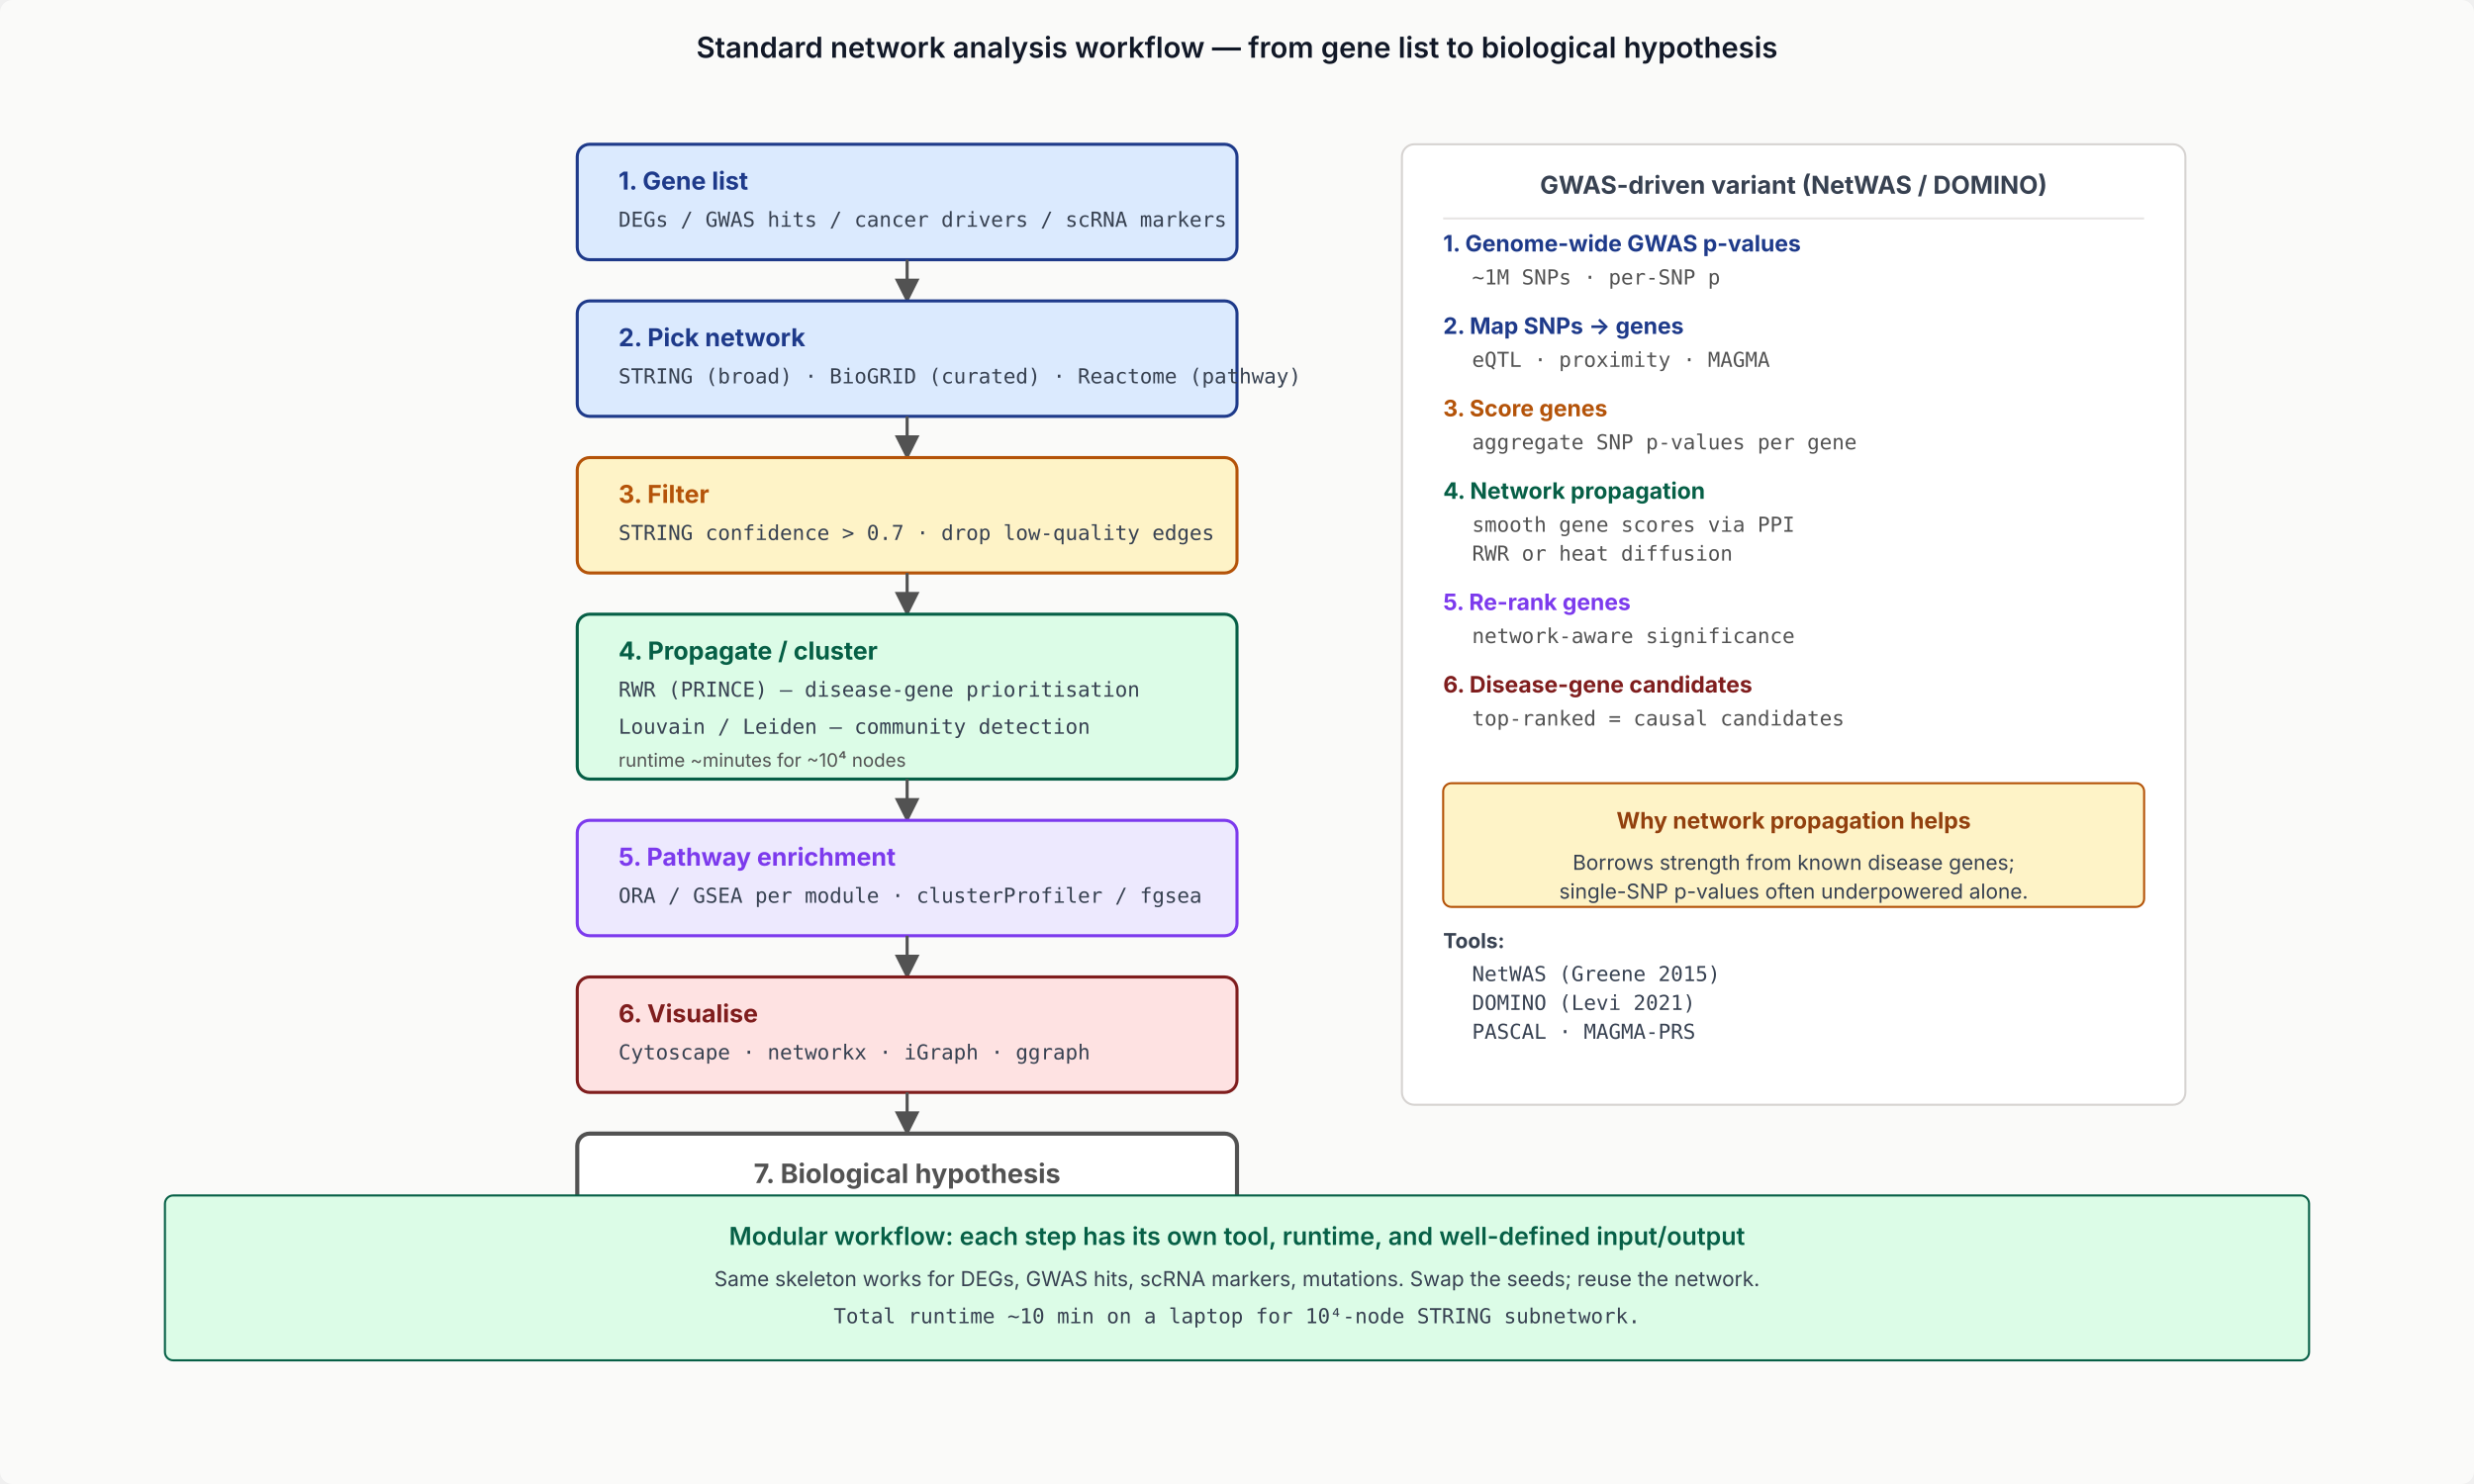
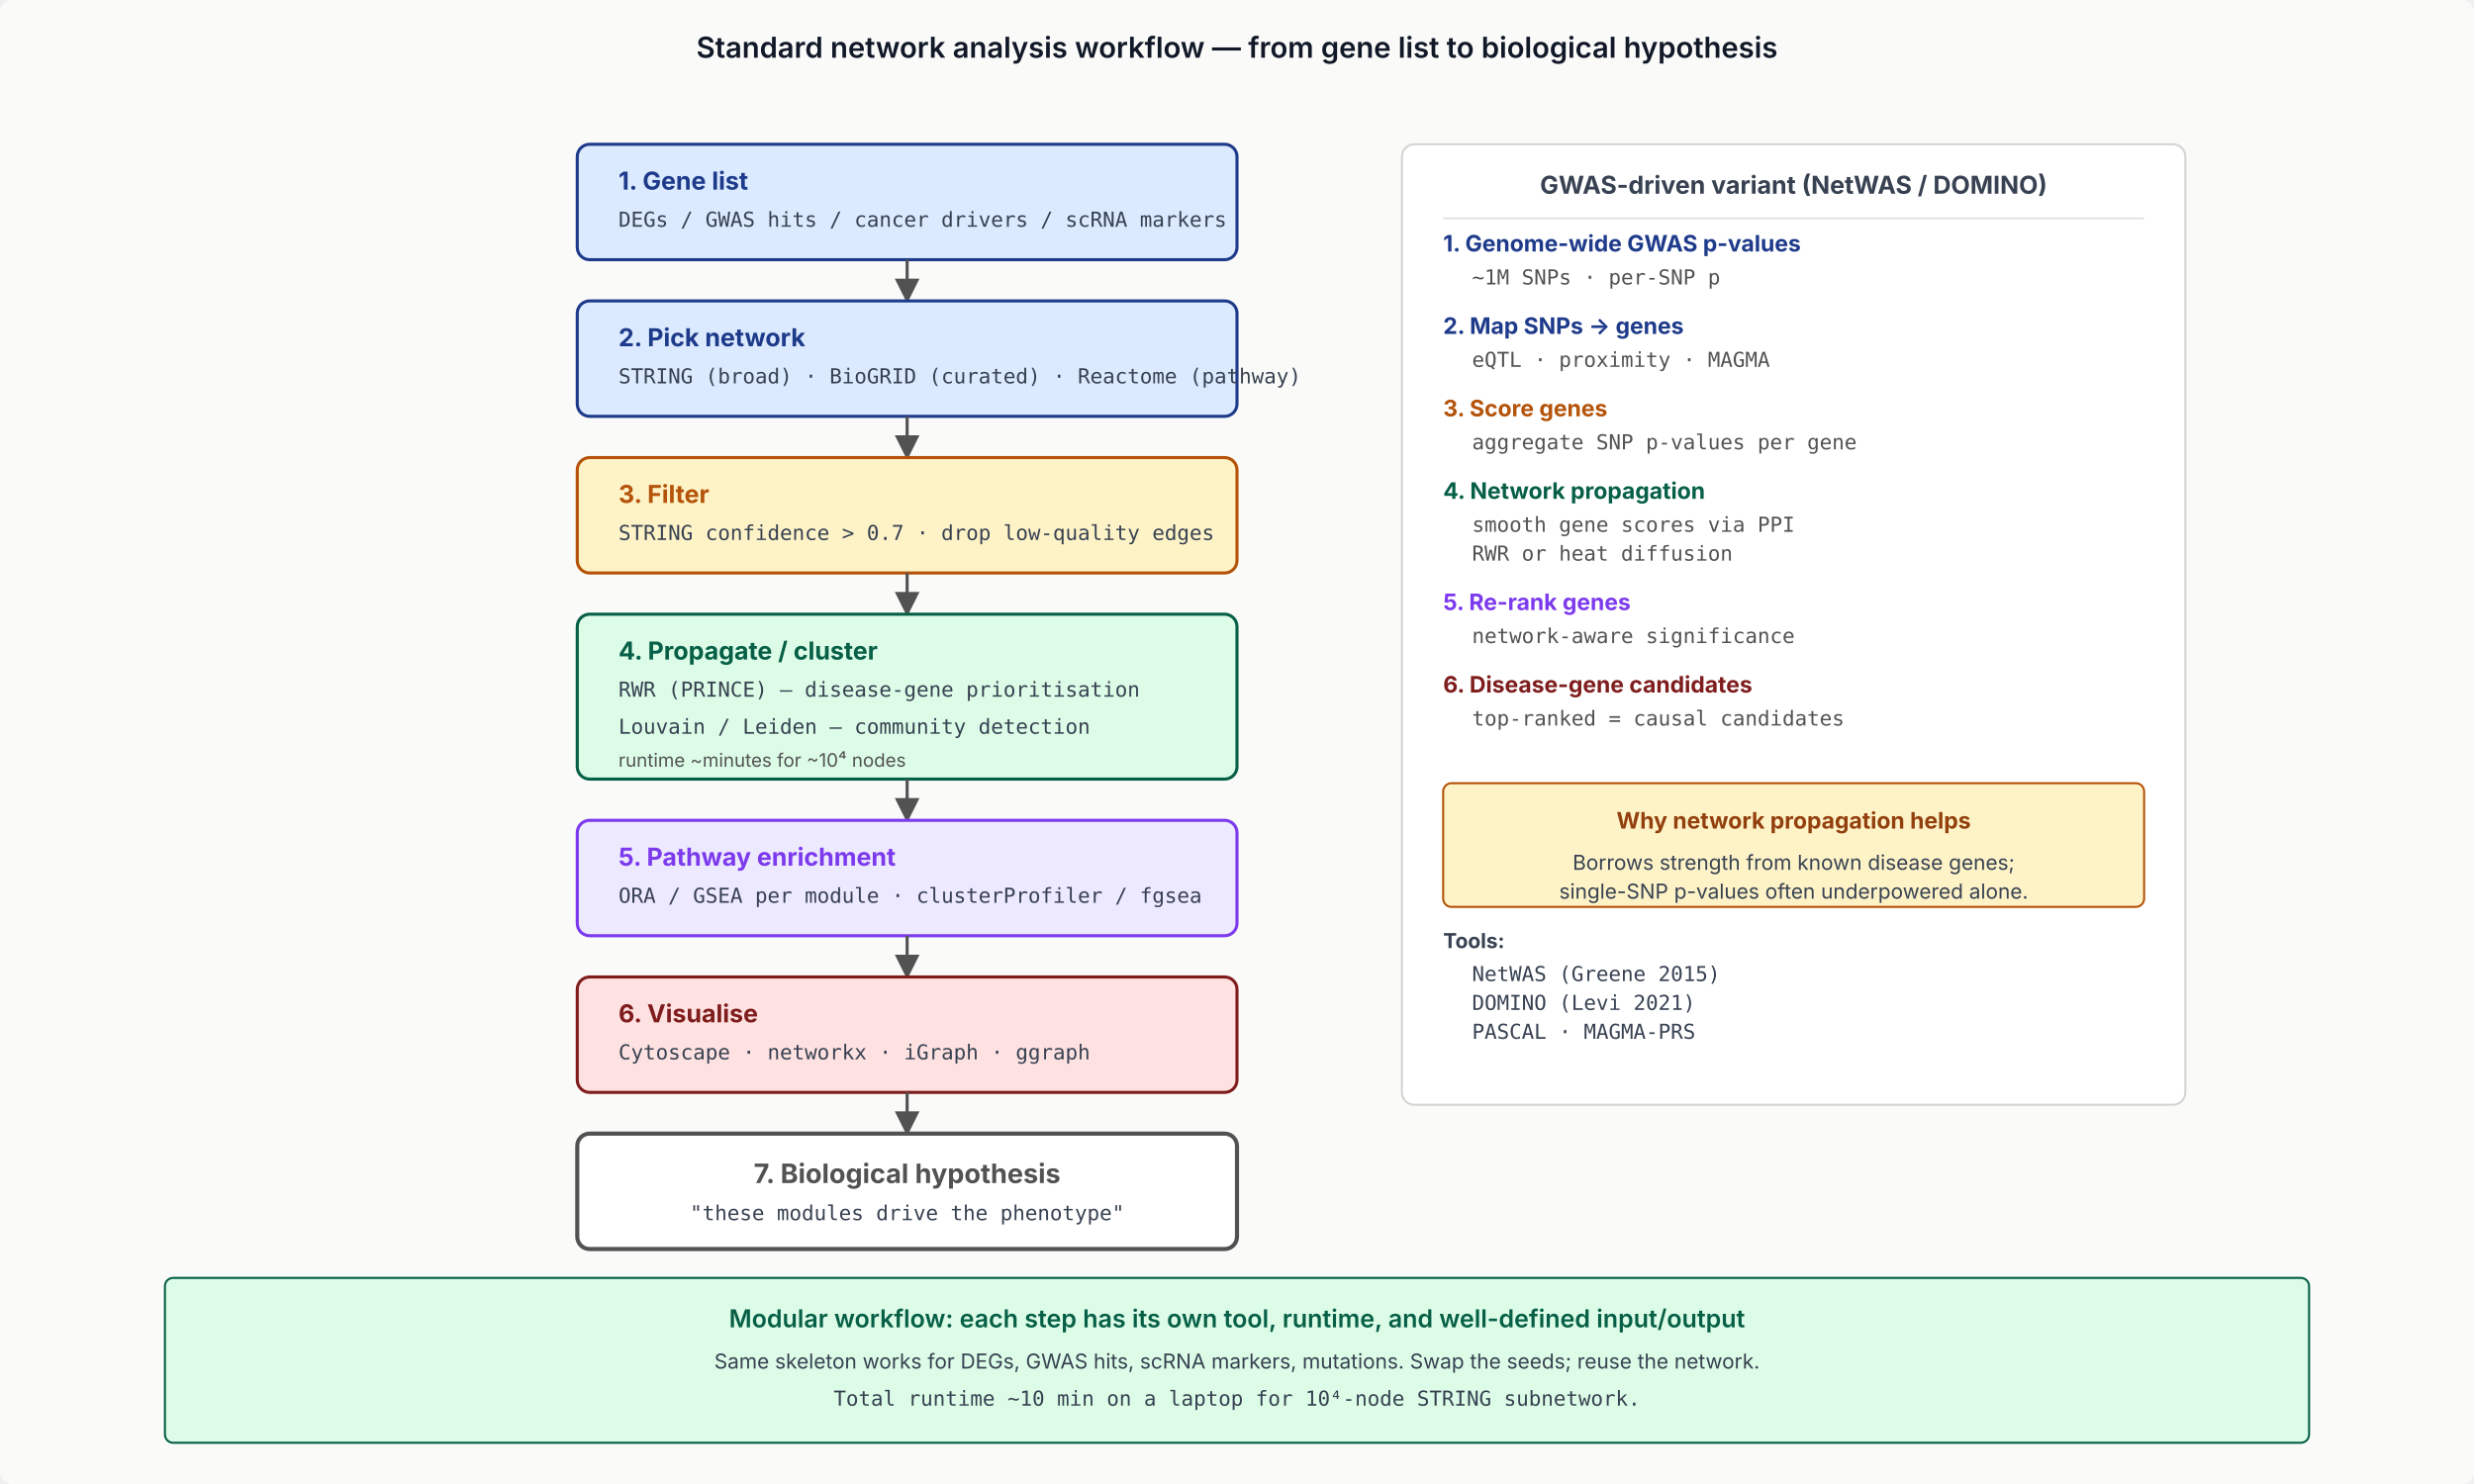
<svg xmlns="http://www.w3.org/2000/svg" viewBox="0 0 1200 720" width="1200" height="720" font-family="Inter, sans-serif">
  <defs>
    <style>text { font-family: Inter, sans-serif; } .mono { font-family: 'JetBrains Mono', monospace; font-size: 10px; }</style>
    <marker id="arrW" viewBox="0 0 10 10" refX="9" refY="5" markerWidth="8" markerHeight="8" orient="auto">
      <path d="M 0 0 L 10 5 L 0 10 z" fill="#525252" />
    </marker>
  </defs>
  <rect width="1200" height="720" fill="#fafaf9" rx="6" />
  <text x="600" y="28" text-anchor="middle" font-size="14" font-weight="600" fill="#111827">Standard network analysis workflow — from gene list to biological hypothesis</text>
  <g transform="translate(280,70)">
    <g>
      <rect x="0" y="0" width="320" height="56" fill="#dbeafe" stroke="#1e3a8a" stroke-width="1.5" rx="6" />
      <text x="20" y="22" font-size="12" font-weight="700" fill="#1e3a8a">1. Gene list</text>
      <text x="20" y="40" font-size="10" class="mono" fill="#374151">DEGs / GWAS hits / cancer drivers / scRNA markers</text>
    </g>
    <line x1="160" y1="56" x2="160" y2="76" stroke="#525252" stroke-width="1.5" marker-end="url(#arrW)" />
    <g transform="translate(0,76)">
      <rect x="0" y="0" width="320" height="56" fill="#dbeafe" stroke="#1e3a8a" stroke-width="1.5" rx="6" />
      <text x="20" y="22" font-size="12" font-weight="700" fill="#1e3a8a">2. Pick network</text>
      <text x="20" y="40" font-size="10" class="mono" fill="#374151">STRING (broad) · BioGRID (curated) · Reactome (pathway)</text>
    </g>
    <line x1="160" y1="132" x2="160" y2="152" stroke="#525252" stroke-width="1.5" marker-end="url(#arrW)" />
    <g transform="translate(0,152)">
      <rect x="0" y="0" width="320" height="56" fill="#fef3c7" stroke="#b45309" stroke-width="1.5" rx="6" />
      <text x="20" y="22" font-size="12" font-weight="700" fill="#b45309">3. Filter</text>
      <text x="20" y="40" font-size="10" class="mono" fill="#374151">STRING confidence &gt; 0.7 · drop low-quality edges</text>
    </g>
    <line x1="160" y1="208" x2="160" y2="228" stroke="#525252" stroke-width="1.5" marker-end="url(#arrW)" />
    <g transform="translate(0,228)">
      <rect x="0" y="0" width="320" height="80" fill="#dcfce7" stroke="#065f46" stroke-width="1.5" rx="6" />
      <text x="20" y="22" font-size="12" font-weight="700" fill="#065f46">4. Propagate / cluster</text>
      <text x="20" y="40" font-size="10" class="mono" fill="#374151">RWR (PRINCE) — disease-gene prioritisation</text>
      <text x="20" y="58" font-size="10" class="mono" fill="#374151">Louvain / Leiden — community detection</text>
      <text x="20" y="74" font-size="9" fill="#525252">runtime ~minutes for ~10⁴ nodes</text>
    </g>
    <line x1="160" y1="308" x2="160" y2="328" stroke="#525252" stroke-width="1.5" marker-end="url(#arrW)" />
    <g transform="translate(0,328)">
      <rect x="0" y="0" width="320" height="56" fill="#ede9fe" stroke="#7c3aed" stroke-width="1.5" rx="6" />
      <text x="20" y="22" font-size="12" font-weight="700" fill="#7c3aed">5. Pathway enrichment</text>
      <text x="20" y="40" font-size="10" class="mono" fill="#374151">ORA / GSEA per module · clusterProfiler / fgsea</text>
    </g>
    <line x1="160" y1="384" x2="160" y2="404" stroke="#525252" stroke-width="1.5" marker-end="url(#arrW)" />
    <g transform="translate(0,404)">
      <rect x="0" y="0" width="320" height="56" fill="#fee2e2" stroke="#7f1d1d" stroke-width="1.5" rx="6" />
      <text x="20" y="22" font-size="12" font-weight="700" fill="#7f1d1d">6. Visualise</text>
      <text x="20" y="40" font-size="10" class="mono" fill="#374151">Cytoscape · networkx · iGraph · ggraph</text>
    </g>
    <line x1="160" y1="460" x2="160" y2="480" stroke="#525252" stroke-width="1.5" marker-end="url(#arrW)" />
    <g transform="translate(0,480)">
      <rect x="0" y="0" width="320" height="56" fill="#fff" stroke="#525252" stroke-width="2" rx="6" />
      <text x="160" y="24" text-anchor="middle" font-size="13" font-weight="700" fill="#525252">7. Biological hypothesis</text>
      <text x="160" y="42" text-anchor="middle" font-size="10" class="mono" fill="#374151">"these modules drive the phenotype"</text>
    </g>
  </g>
  <g transform="translate(680,70)">
    <rect width="380" height="466" fill="#fff" stroke="#d6d3d1" stroke-width="1" rx="6" />
    <text x="190" y="24" text-anchor="middle" font-size="12" font-weight="700" fill="#374151">GWAS-driven variant (NetWAS / DOMINO)</text>
    <line x1="20" y1="36" x2="360" y2="36" stroke="#e7e5e4" />
    <g transform="translate(20,52)" font-size="11" fill="#374151">
      <text x="0" y="0" font-weight="700" fill="#1e3a8a">1. Genome-wide GWAS p-values</text>
      <text x="14" y="16" font-size="10" class="mono" fill="#525252">~1M SNPs · per-SNP p</text>
      <text x="0" y="40" font-weight="700" fill="#1e3a8a">2. Map SNPs → genes</text>
      <text x="14" y="56" font-size="10" class="mono" fill="#525252">eQTL · proximity · MAGMA</text>
      <text x="0" y="80" font-weight="700" fill="#b45309">3. Score genes</text>
      <text x="14" y="96" font-size="10" class="mono" fill="#525252">aggregate SNP p-values per gene</text>
      <text x="0" y="120" font-weight="700" fill="#065f46">4. Network propagation</text>
      <text x="14" y="136" font-size="10" class="mono" fill="#525252">smooth gene scores via PPI</text>
      <text x="14" y="150" font-size="10" class="mono" fill="#525252">RWR or heat diffusion</text>
      <text x="0" y="174" font-weight="700" fill="#7c3aed">5. Re-rank genes</text>
      <text x="14" y="190" font-size="10" class="mono" fill="#525252">network-aware significance</text>
      <text x="0" y="214" font-weight="700" fill="#7f1d1d">6. Disease-gene candidates</text>
      <text x="14" y="230" font-size="10" class="mono" fill="#525252">top-ranked = causal candidates</text>
    </g>
    <g transform="translate(20,310)">
      <rect width="340" height="60" fill="#fef3c7" stroke="#b45309" rx="4" />
      <text x="170" y="22" text-anchor="middle" font-size="11" font-weight="700" fill="#92400e">Why network propagation helps</text>
      <text x="170" y="42" text-anchor="middle" font-size="10" fill="#374151">Borrows strength from known disease genes;</text>
      <text x="170" y="56" text-anchor="middle" font-size="10" fill="#374151">single-SNP p-values often underpowered alone.</text>
    </g>
    <g transform="translate(20,390)" font-size="10" fill="#374151">
      <text x="0" y="0" font-weight="700">Tools:</text>
      <text x="14" y="16" class="mono">NetWAS (Greene 2015)</text>
      <text x="14" y="30" class="mono">DOMINO (Levi 2021)</text>
      <text x="14" y="44" class="mono">PASCAL · MAGMA-PRS</text>
    </g>
  </g>
-   <g transform="translate(80,580)">
+   <g transform="translate(80,620)">
    <rect width="1040" height="80" fill="#dcfce7" stroke="#065f46" rx="4" />
    <text x="520" y="24" text-anchor="middle" font-size="12" font-weight="600" fill="#065f46">Modular workflow: each step has its own tool, runtime, and well-defined input/output</text>
    <text x="520" y="44" text-anchor="middle" font-size="10" fill="#374151">Same skeleton works for DEGs, GWAS hits, scRNA markers, mutations. Swap the seeds; reuse the network.</text>
    <text x="520" y="62" text-anchor="middle" font-size="10" fill="#374151" class="mono">Total runtime ~10 min on a laptop for 10⁴-node STRING subnetwork.</text>
  </g>
</svg>
